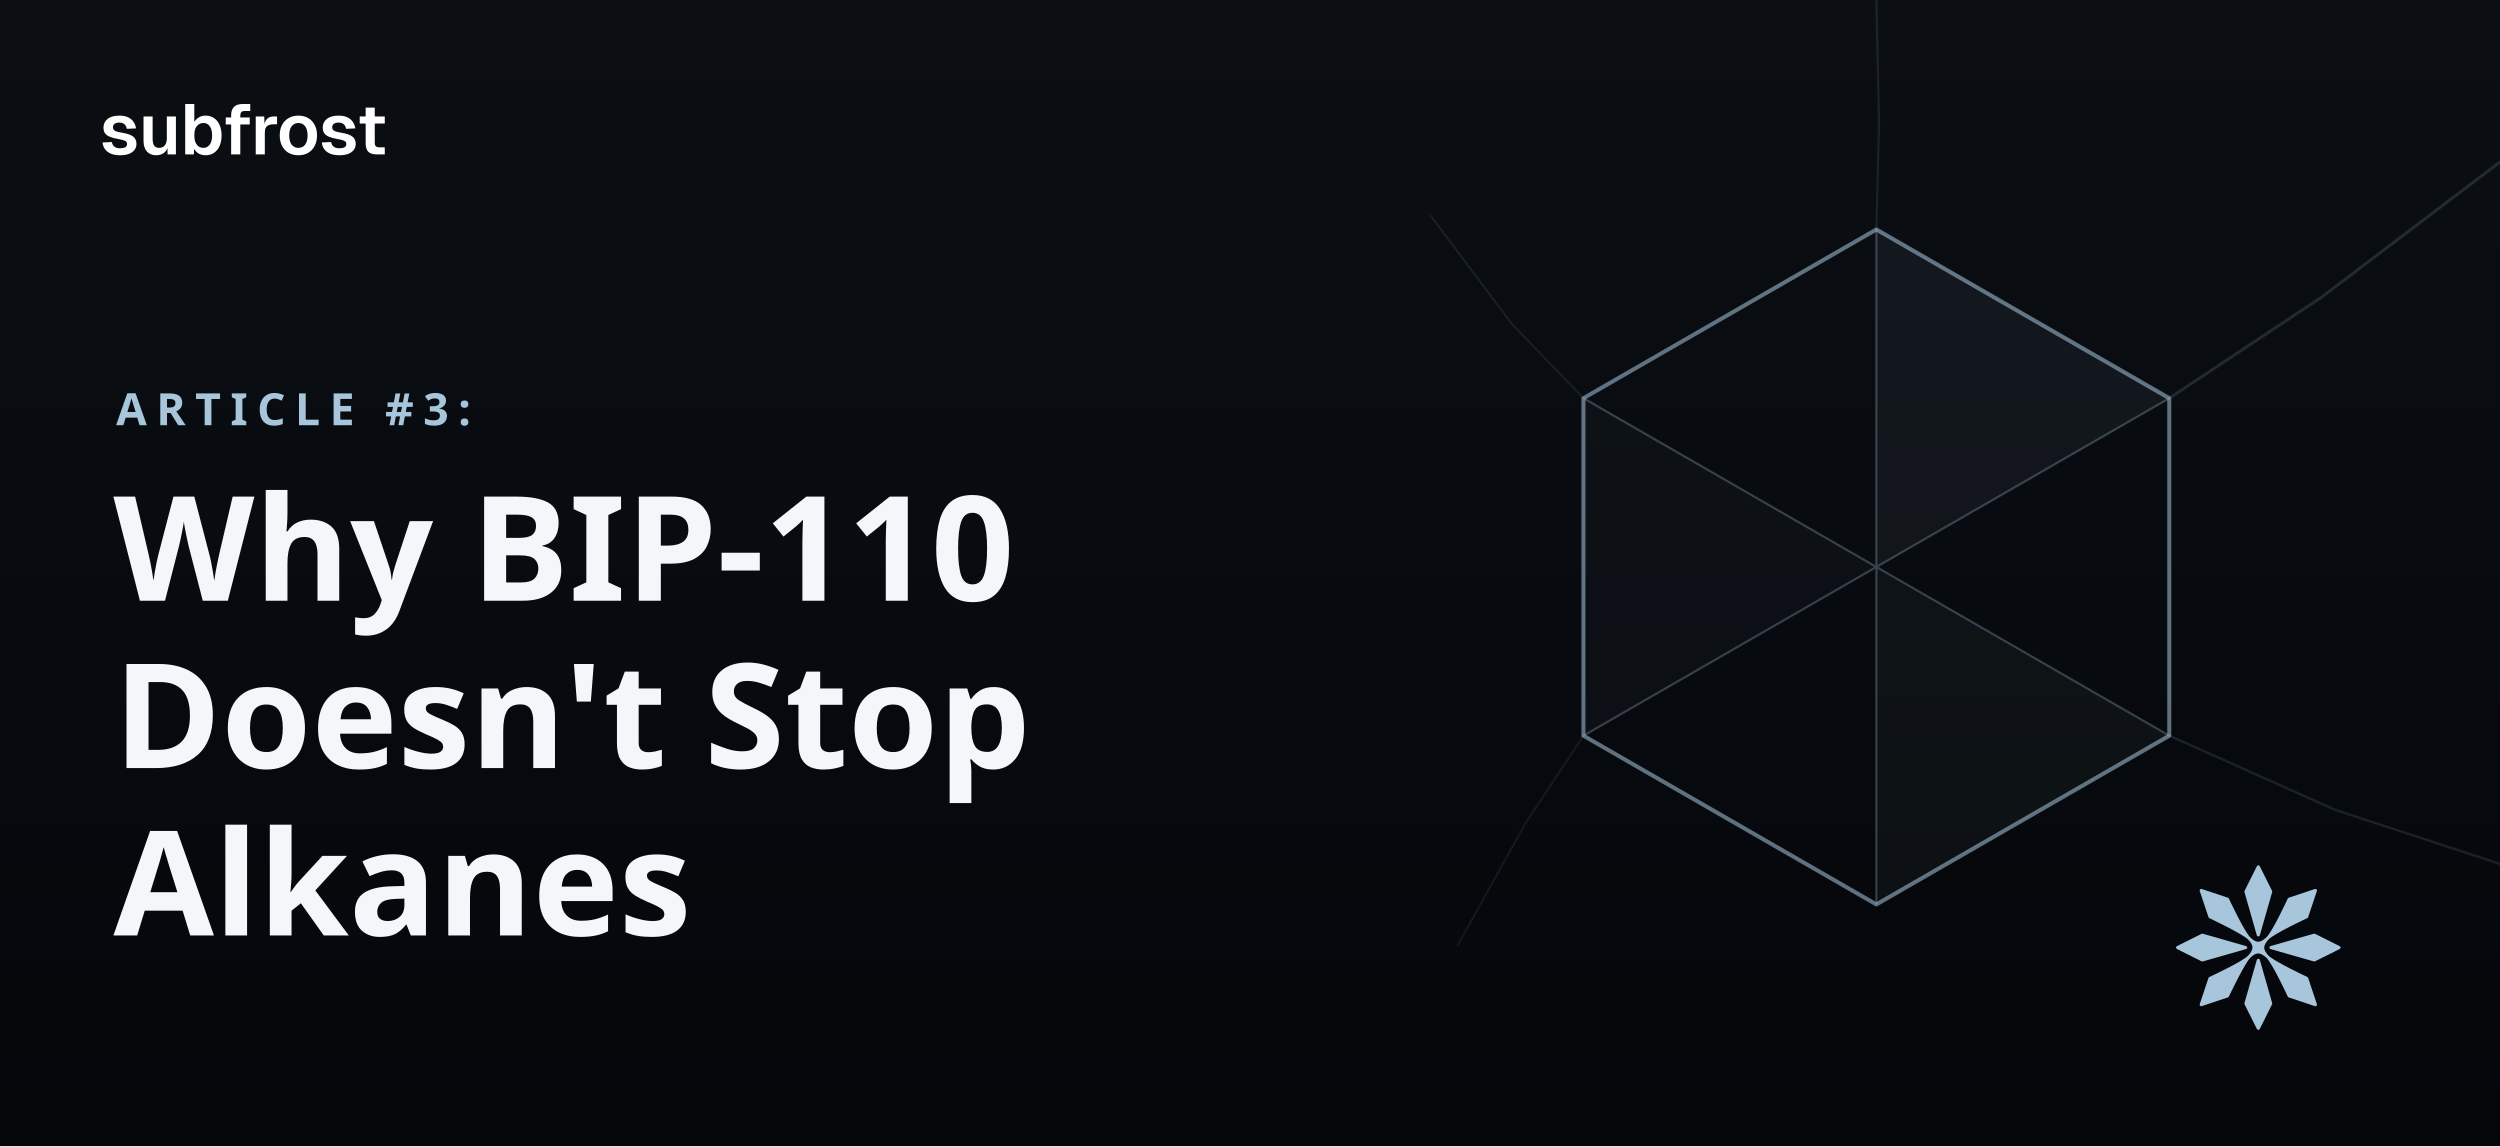
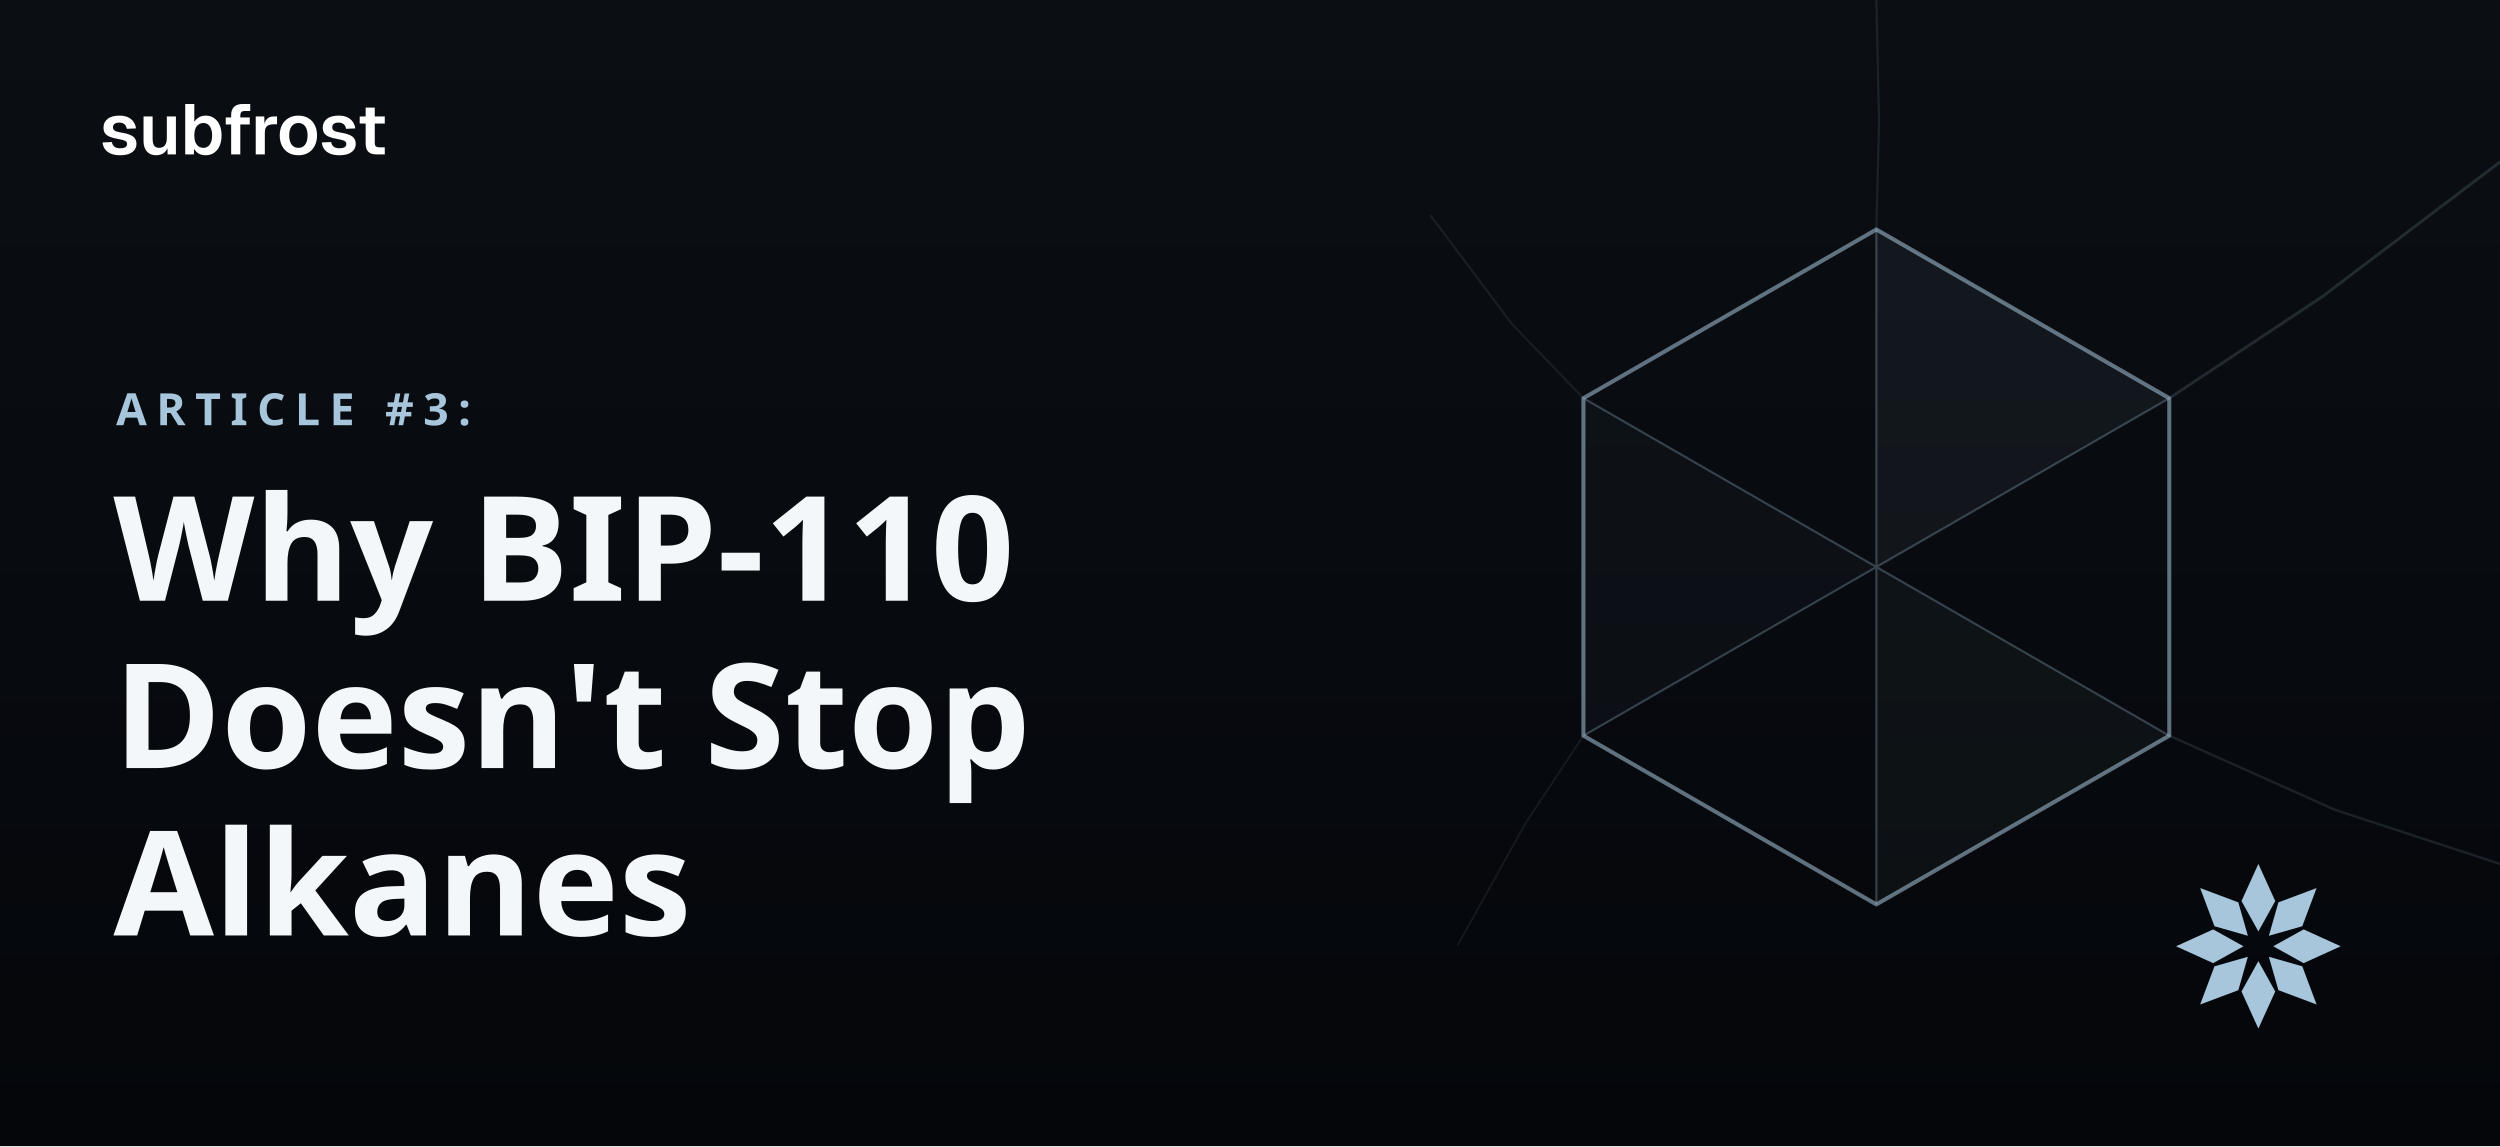
<svg xmlns="http://www.w3.org/2000/svg" width="1852" height="849" viewBox="0 0 1852 849">
  <defs>
    <linearGradient id="bg" x1="0" y1="0" x2="0" y2="1">
      <stop offset="0" stop-color="#0B0F14" />
      <stop offset="1" stop-color="#04060A" />
    </linearGradient>
  </defs>
  <rect x="0" y="0" width="1852" height="849" fill="url(#bg)" />
  <g transform="translate(6.8,68.3) scale(0.188)">
    <path d="M437.391 248.417C422.655 248.417 410.25 246.272 400.177 241.982C390.291 237.692 382.643 231.722 377.234 224.075C371.824 216.427 368.746 207.753 368 198.053L404.654 196.374C405.96 204.209 409.224 210.271 414.447 214.561C419.67 218.852 427.412 220.997 437.671 220.997C446.065 220.997 452.594 219.691 457.257 217.079C462.107 214.281 464.532 209.991 464.532 204.209C464.532 200.851 463.693 198.053 462.014 195.814C460.335 193.576 457.164 191.617 452.5 189.939C447.837 188.26 440.935 186.581 431.795 184.902C416.499 182.291 404.468 179.12 395.701 175.389C386.933 171.472 380.684 166.622 376.954 160.839C373.41 155.057 371.638 147.875 371.638 139.294C371.638 125.304 376.954 114.019 387.586 105.438C398.405 96.671 414.168 92.288 434.873 92.288C448.303 92.288 459.589 94.526 468.729 99.003C477.869 103.293 484.958 109.262 489.994 116.91C495.217 124.372 498.481 132.952 499.787 142.652L463.693 144.331C462.76 139.294 461.081 134.911 458.656 131.18C456.231 127.449 452.967 124.651 448.863 122.786C444.759 120.734 439.909 119.708 434.313 119.708C425.919 119.708 419.577 121.387 415.287 124.745C410.996 128.102 408.851 132.579 408.851 138.175C408.851 142.092 409.784 145.357 411.649 147.968C413.701 150.58 416.966 152.725 421.442 154.404C425.919 155.896 431.888 157.295 439.35 158.601C455.019 161.026 467.33 164.197 476.284 168.114C485.424 171.845 491.859 176.695 495.59 182.664C499.507 188.446 501.466 195.441 501.466 203.649C501.466 213.162 498.761 221.277 493.352 227.992C488.129 234.707 480.667 239.837 470.967 243.381C461.454 246.739 450.262 248.417 437.391 248.417Z" fill="white" />
    <path d="M578.663 248.417C563.554 248.417 551.522 243.474 542.568 233.588C533.801 223.515 529.418 209.618 529.418 191.897V95.645H565.232V182.944C565.232 195.441 567.284 204.675 571.388 210.644C575.678 216.427 582.114 219.318 590.694 219.318C600.394 219.318 607.856 216.147 613.079 209.805C618.488 203.276 621.193 193.856 621.193 181.545V95.645H657.008V245.06H624.271L623.431 203.929L627.908 205.328C625.67 219.504 620.353 230.23 611.959 237.505C603.565 244.78 592.466 248.417 578.663 248.417Z" fill="white" />
    <path d="M773.941 248.417C763.495 248.417 754.355 246.179 746.52 241.702C738.872 237.225 732.903 230.976 728.613 222.955L727.773 245.06H693.638V46.4H729.452V116.91C733.556 110.008 739.432 104.226 747.08 99.562C754.728 94.713 763.681 92.288 773.941 92.288C786.812 92.288 797.911 95.552 807.237 102.081C816.751 108.423 824.026 117.47 829.062 129.222C834.285 140.787 836.896 154.497 836.896 170.352C836.896 186.208 834.285 200.012 829.062 211.763C824.026 223.328 816.751 232.375 807.237 238.904C797.911 245.246 786.812 248.417 773.941 248.417ZM765.827 219.318C776.086 219.318 784.294 215.028 790.449 206.447C796.605 197.68 799.683 185.648 799.683 170.352C799.683 154.87 796.605 142.839 790.449 134.258C784.48 125.677 776.366 121.387 766.106 121.387C758.459 121.387 751.837 123.346 746.24 127.263C740.831 130.994 736.634 136.496 733.649 143.771C730.851 151.046 729.452 159.907 729.452 170.352C729.452 180.425 730.851 189.193 733.649 196.654C736.634 203.929 740.831 209.525 746.24 213.442C751.65 217.359 758.179 219.318 765.827 219.318Z" fill="white" />
    <path d="M1139.73 248.417C1124.99 248.417 1112.03 245.246 1100.84 238.904C1089.83 232.375 1081.25 223.235 1075.09 211.483C1069.12 199.732 1066.14 186.021 1066.14 170.352C1066.14 154.497 1069.12 140.787 1075.09 129.222C1081.25 117.47 1089.83 108.423 1100.84 102.081C1112.03 95.552 1124.99 92.288 1139.73 92.288C1154.46 92.288 1167.34 95.552 1178.34 102.081C1189.35 108.423 1197.83 117.47 1203.8 129.222C1209.96 140.787 1213.04 154.497 1213.04 170.352C1213.04 186.021 1209.96 199.732 1203.8 211.483C1197.83 223.235 1189.35 232.375 1178.34 238.904C1167.34 245.246 1154.46 248.417 1139.73 248.417ZM1139.73 219.318C1151.29 219.318 1160.15 215.028 1166.31 206.447C1172.65 197.866 1175.82 185.835 1175.82 170.352C1175.82 155.057 1172.65 143.118 1166.31 134.538C1160.15 125.771 1151.29 121.387 1139.73 121.387C1128.16 121.387 1119.21 125.771 1112.87 134.538C1106.52 143.118 1103.35 155.057 1103.35 170.352C1103.35 185.835 1106.52 197.866 1112.87 206.447C1119.21 215.028 1128.16 219.318 1139.73 219.318Z" fill="white" />
    <path fill-rule="evenodd" clip-rule="evenodd" d="M874.62 99.562V89.769C874.62 76.339 878.35 65.8 885.812 58.152C893.46 50.317 905.118 46.4 920.787 46.4H949.886V74.1H927.502C921.72 74.1 917.429 75.593 914.631 78.577C912.02 81.562 910.714 85.945 910.714 91.728V99.562H947.928V127.263H910.714V245.06H874.62V127.263H853.355V99.562H874.62Z" fill="white" />
    <path fill-rule="evenodd" clip-rule="evenodd" d="M1404.73 95.645V60.67H1440.55V95.645H1480V123.346H1440.55V198.892C1440.55 205.794 1442.04 210.644 1445.03 213.442C1448.01 216.054 1452.67 217.359 1459.02 217.359H1480V245.06H1448.1C1433.18 245.06 1422.17 241.609 1415.09 234.707C1408.18 227.805 1404.73 216.986 1404.73 202.25V123.346H1381.23V95.645H1404.73ZM1301.39 248.417C1286.65 248.417 1274.25 246.272 1264.18 241.982C1254.29 237.692 1246.64 231.722 1241.23 224.075C1235.82 216.427 1232.75 207.753 1232 198.053L1268.65 196.374C1269.96 204.209 1273.22 210.271 1278.45 214.561C1283.67 218.852 1291.41 220.997 1301.67 220.997C1310.06 220.997 1316.59 219.691 1321.26 217.079C1326.11 214.281 1328.53 209.991 1328.53 204.209C1328.53 200.851 1327.69 198.053 1326.01 195.814C1324.33 193.576 1321.16 191.617 1316.5 189.939C1311.84 188.26 1304.93 186.581 1295.79 184.902C1280.5 182.291 1268.47 179.12 1259.7 175.389C1250.93 171.472 1244.68 166.622 1240.95 160.839C1237.41 155.057 1235.64 147.875 1235.64 139.294C1235.64 125.304 1240.95 114.019 1251.59 105.438C1262.4 96.671 1278.17 92.288 1298.87 92.288C1312.3 92.288 1323.59 94.526 1332.73 99.003C1341.87 103.293 1348.96 109.262 1353.99 116.91C1359.22 124.372 1362.48 132.952 1363.79 142.652L1327.69 144.331C1326.76 139.294 1325.08 134.911 1322.66 131.18C1320.23 127.449 1316.97 124.651 1312.86 122.786C1308.76 120.734 1303.91 119.708 1298.31 119.708C1289.92 119.708 1283.58 121.387 1279.29 124.745C1275 128.102 1272.85 132.579 1272.85 138.175C1272.85 142.092 1273.78 145.357 1275.65 147.968C1277.7 150.58 1280.96 152.725 1285.44 154.404C1289.92 155.896 1295.89 157.295 1303.35 158.601C1319.02 161.026 1331.33 164.197 1340.28 168.114C1349.42 171.845 1355.86 176.695 1359.59 182.664C1363.51 188.446 1365.47 195.441 1365.47 203.649C1365.47 213.162 1362.76 221.277 1357.35 227.992C1352.13 234.707 1344.67 239.837 1334.97 243.381C1325.45 246.739 1314.26 248.417 1301.39 248.417Z" fill="white" />
    <path d="M971.527 95.645V245.06H1007.34V158.881C1007.34 151.233 1008.55 145.077 1010.98 140.414C1013.59 135.564 1017.41 132.02 1022.45 129.781C1027.49 127.543 1033.83 126.424 1041.48 126.424H1055.47V95.645H1041.76C1030.94 95.645 1022.36 98.91 1016.02 105.438C1011.77 109.814 1008.45 116.099 1006.07 124.294L1005.1 95.645H971.527Z" fill="white" />
  </g>
  <text x="86" y="315" font-family="Geist Mono" font-weight="600" font-size="33" letter-spacing="7" fill="#A7C6DC">ARTICLE #3:</text>
  <text x="84" y="445" font-family="Geist" font-weight="700" font-size="108" fill="#F4F7FA">Why BIP-110</text>
  <text x="84" y="569" font-family="Geist" font-weight="700" font-size="108" fill="#F4F7FA">Doesn't Stop</text>
  <text x="84" y="693" font-family="Geist" font-weight="700" font-size="108" fill="#F4F7FA">Alkanes</text>
  <g stroke="#A7C6DC" fill="none" stroke-linejoin="round">
    <polygon points="1390,170 1607,295 1607,545 1390,670 1173,545 1173,295" stroke-width="3" opacity="0.55" />
    <path d="M1390 170 L1390 420 L1173 295 M1390 420 L1607 295 M1390 420 L1607 545 M1390 420 L1390 670 M1390 420 L1173 545" stroke-width="1.6" opacity="0.28" />
  </g>
  <g fill="#A7C6DC" stroke="none">
    <polygon points="1390,170 1607,295 1390,420" opacity="0.06" />
    <polygon points="1390,420 1607,545 1390,670" opacity="0.045" />
    <polygon points="1173,295 1390,420 1173,545" opacity="0.035" />
  </g>
  <g stroke="#A7C6DC" fill="none" stroke-linecap="round">
    <path d="M1852 120 L1720 220 L1607 295" stroke-width="2.2" opacity="0.16" />
    <path d="M1852 640 L1730 600 L1607 545" stroke-width="1.8" opacity="0.13" />
    <path d="M1390 0 L1392 90 L1390 170" stroke-width="1.6" opacity="0.11" />
    <path d="M1060 160 L1120 240 L1173 295" stroke-width="1.5" opacity="0.10" />
    <path d="M1080 700 L1130 610 L1173 545" stroke-width="1.4" opacity="0.09" />
  </g>
-   <g transform="translate(1612,641) scale(0.381)">
-     <path d="M162.725 1.685C161.601 -0.561 158.398 -0.561 157.276 1.684L133.236 49.763C132.896 50.447 132.822 51.231 133.031 51.962L157.071 136.103C157.913 139.049 162.088 139.048 162.928 136.103L186.969 51.962C187.178 51.231 187.105 50.445 186.765 49.764L162.725 1.685ZM51.962 186.969L136.103 162.928C139.049 162.087 139.049 157.913 136.103 157.072L51.962 133.031C51.23 132.822 50.446 132.896 49.764 133.235L1.685 157.275C-0.562 158.398 -0.562 161.602 1.685 162.725L49.764 186.765C50.446 187.104 51.23 187.178 51.962 186.969ZM183.897 157.072L268.037 133.031C268.769 132.822 269.555 132.894 270.237 133.236L318.316 157.277C320.561 158.398 320.561 161.602 318.316 162.723L270.237 186.764C269.555 187.106 268.769 187.178 268.037 186.969L183.897 162.928C180.952 162.088 180.952 157.912 183.897 157.072ZM219.024 256.875L270.02 273.873C272.403 274.667 274.668 272.402 273.873 270.02L256.874 219.024C256.633 218.3 256.129 217.695 255.464 217.325C255.464 217.325 188.957 186.162 178.97 174.827C168.983 163.493 168.956 157 178.97 145.173C188.984 133.345 255.464 102.675 255.464 102.675C256.129 102.305 256.633 101.7 256.874 100.976L273.873 49.98C274.668 47.598 272.403 45.333 270.02 46.127L219.024 63.125C218.3 63.367 217.694 63.871 217.324 64.535C217.324 64.535 186.545 131.336 174.829 141.031C163.112 150.726 157.041 151.728 145.174 141.031C133.306 130.334 102.677 64.537 102.677 64.537C102.305 63.871 101.7 63.367 100.977 63.127L49.98 46.127C47.6 45.333 45.335 47.598 46.127 49.98L63.127 100.977C63.367 101.7 63.87 102.305 64.537 102.677C64.537 102.677 130.965 133.951 141.032 145.173C151.1 156.394 151.116 162.887 141.032 174.827C130.949 186.768 64.537 217.323 64.537 217.323C63.87 217.694 63.367 218.3 63.127 219.023L46.127 270.02C45.335 272.402 47.6 274.667 49.98 273.873L100.977 256.873C101.7 256.633 102.305 256.129 102.677 255.463C102.677 255.463 134.016 189.072 145.174 178.969C156.331 168.866 162.915 168.941 174.829 178.969C186.742 188.997 217.324 255.465 217.324 255.465C217.694 256.129 218.3 256.633 219.024 256.875ZM162.725 318.315C161.601 320.561 158.398 320.561 157.276 318.316L133.236 270.237C132.896 269.553 132.822 268.769 133.031 268.038L157.071 183.897C157.913 180.951 162.088 180.952 162.928 183.897L186.969 268.038C187.178 268.769 187.105 269.555 186.765 270.236L162.725 318.315Z" fill="#A7C6DC" />
+   <g transform="translate(1673,701)">
+     <polygon points="0,-61 12.5,-33.5 0,-11 -12.5,-33.5" fill="#A7C6DC" />
+     <polygon points="0,-61 12.5,-33.5 0,-11 -12.5,-33.5" transform="rotate(45)" fill="#A7C6DC" />
+     <polygon points="0,-61 12.5,-33.5 0,-11 -12.5,-33.5" transform="rotate(90)" fill="#A7C6DC" />
+     <polygon points="0,-61 12.5,-33.5 0,-11 -12.5,-33.5" transform="rotate(135)" fill="#A7C6DC" />
+     <polygon points="0,-61 12.5,-33.5 0,-11 -12.5,-33.5" transform="rotate(180)" fill="#A7C6DC" />
+     <polygon points="0,-61 12.5,-33.5 0,-11 -12.5,-33.5" transform="rotate(225)" fill="#A7C6DC" />
+     <polygon points="0,-61 12.5,-33.5 0,-11 -12.5,-33.5" transform="rotate(270)" fill="#A7C6DC" />
+     <polygon points="0,-61 12.5,-33.5 0,-11 -12.5,-33.5" transform="rotate(315)" fill="#A7C6DC" />
  </g>
</svg>
